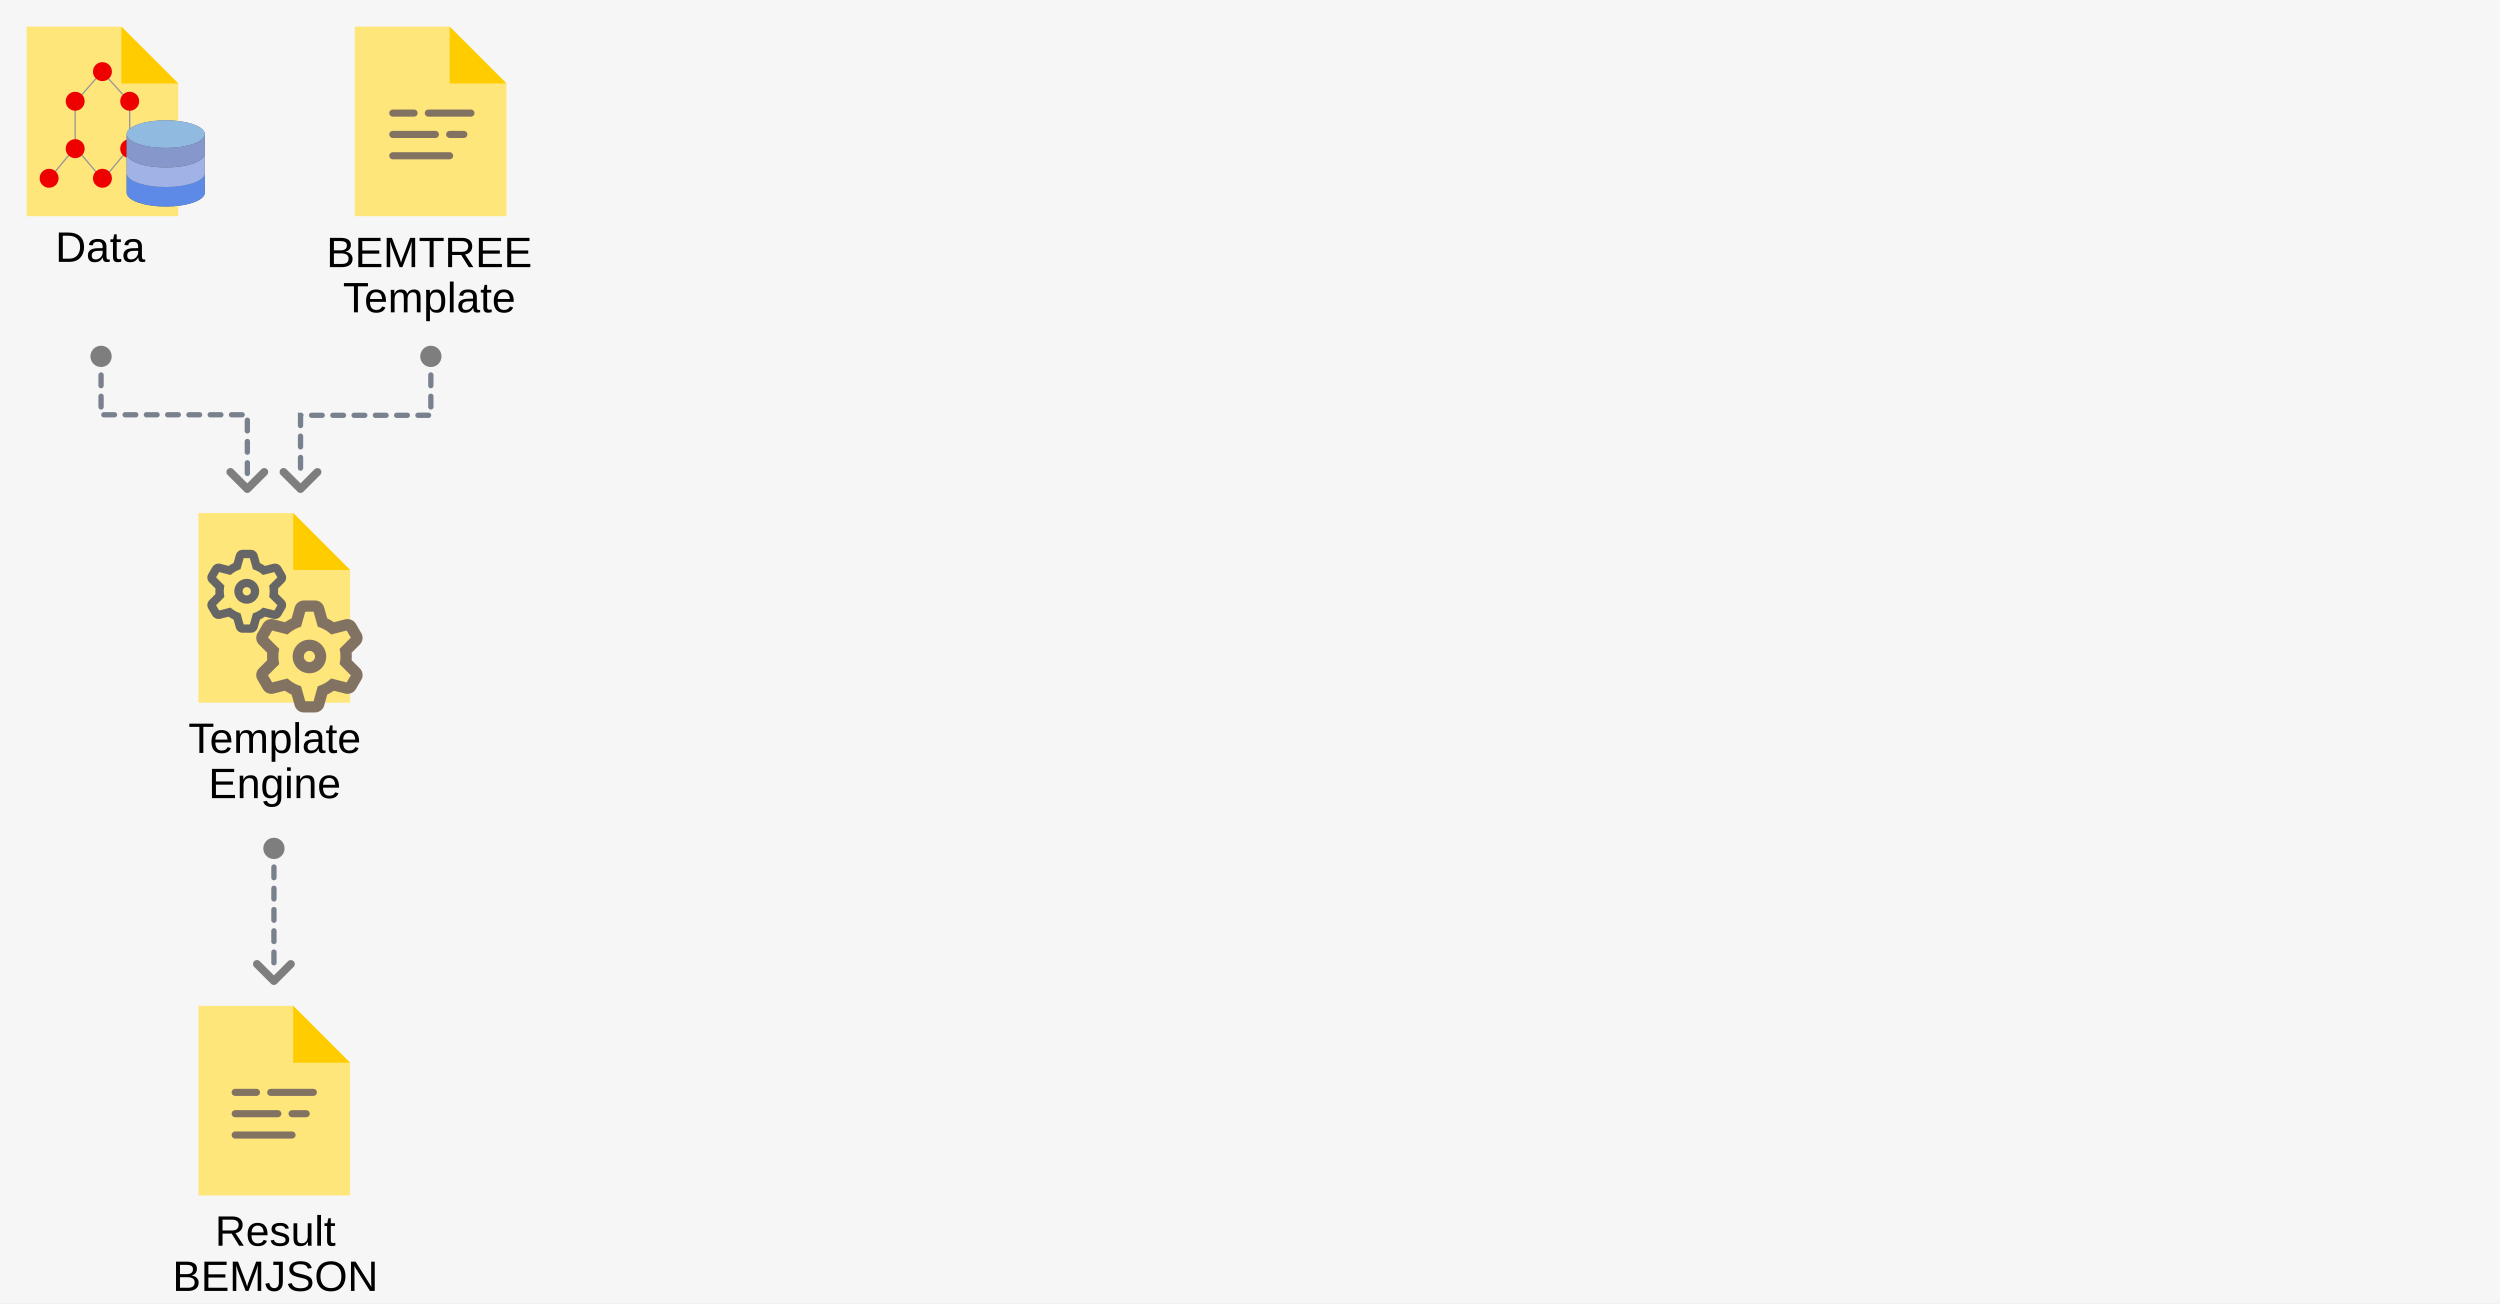
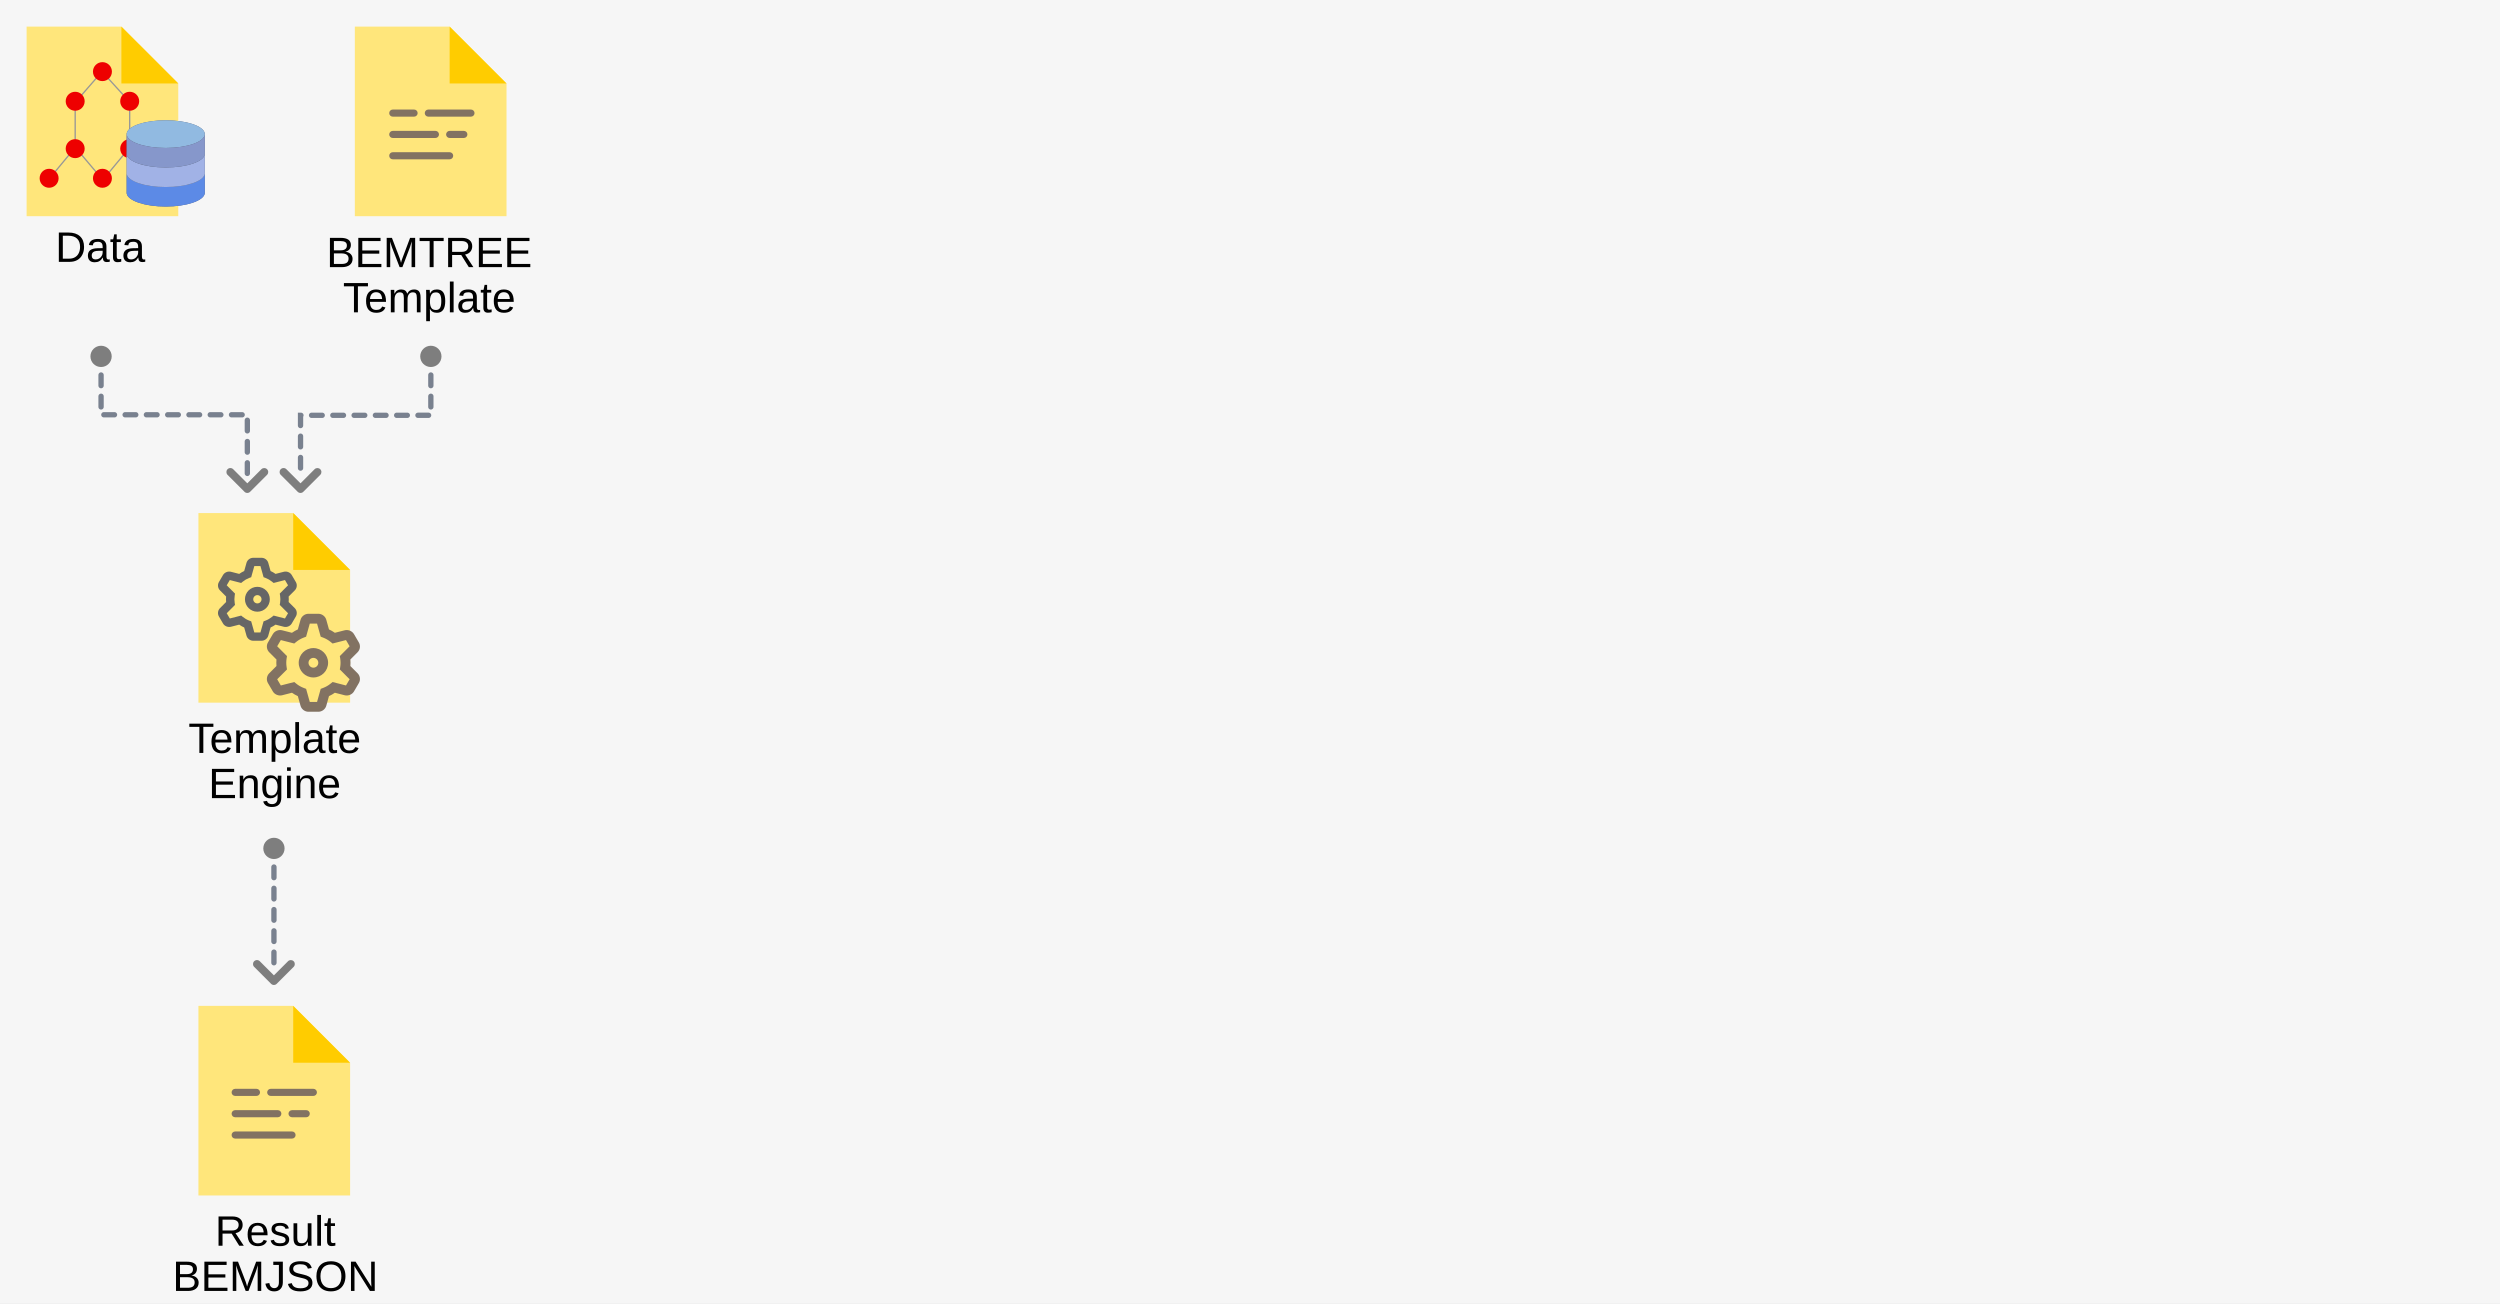
<svg xmlns="http://www.w3.org/2000/svg" width="940px" height="490px" viewBox="0 0 940 490" version="1.1">
  <defs />
  <g id="Page-1" stroke="none" stroke-width="1" fill="none" fill-rule="evenodd">
    <g id="bemtree">
      <rect id="Rectangle-231" fill="#FFFFFF" opacity="0.4" x="0" y="0" width="940" height="490" />
      <g id="Group-3" transform="translate(10, 10)">
        <g id="setings_cashe_file_icon" transform="translate(53.46973, 367.4846)">
          <polygon id="Rectangle-231" fill="#FFE67B" points="46.782 0.721 11.137 0.721 11.137 72.012 68.17 72.012 68.17 22.108" />
          <polygon id="Rectangle-232" fill="#FFCC00" points="46.782 0.721 46.782 22.108 68.17 22.108" />
          <text id="Result-BEMJSON" font-family="ArialMT, Arial" font-size="16" font-weight="normal" fill="#000000">
            <tspan x="17.392" y="90.918">Result </tspan>
            <tspan x="1.396" y="107.918">BEMJSON</tspan>
          </text>
          <path d="M23.613,41.267 C23.613,40.529 24.215,39.931 24.944,39.931 L40.996,39.931 C41.732,39.931 42.327,40.524 42.327,41.267 C42.327,42.006 41.726,42.604 40.996,42.604 L24.943,42.604 C24.589,42.604 24.25,42.463 24,42.212 C23.751,41.961 23.611,41.621 23.613,41.267 Z M45,41.267 C45,40.529 45.603,39.931 46.342,39.931 L51.677,39.931 C52.415,39.931 53.014,40.529 53.014,41.267 C53.014,42.006 52.415,42.604 51.677,42.604 L46.343,42.604 C45.987,42.606 45.646,42.466 45.394,42.215 C45.141,41.964 45,41.623 45,41.267 L45,41.267 Z M23.613,33.247 C23.613,32.509 24.211,31.911 24.946,31.911 L32.974,31.911 C33.71,31.911 34.306,32.504 34.306,33.247 C34.306,33.986 33.708,34.584 32.974,34.584 L24.946,34.584 C24.591,34.585 24.252,34.444 24.002,34.193 C23.751,33.942 23.612,33.602 23.613,33.247 Z M36.98,33.247 C36.98,32.509 37.581,31.911 38.31,31.911 L54.363,31.911 C55.098,31.911 55.694,32.504 55.694,33.247 C55.694,33.986 55.092,34.584 54.363,34.584 L38.31,34.584 C37.956,34.584 37.617,34.443 37.367,34.192 C37.117,33.941 36.978,33.601 36.98,33.247 L36.98,33.247 Z M23.613,49.287 C23.613,48.549 24.208,47.951 24.95,47.951 L46.336,47.951 C47.075,47.951 47.673,48.544 47.673,49.287 C47.673,50.026 47.078,50.624 46.336,50.624 L24.95,50.624 C24.211,50.624 23.613,50.031 23.613,49.287 Z" id="Shape" fill="#827262" fill-rule="nonzero" />
        </g>
        <g id="Group" transform="translate(93, 333) scale(-1, 1) rotate(90) translate(-93, -333) translate(65, 325)">
          <path d="M55.352,7.983 C55.352,7.587 55.194,7.207 54.913,6.928 L48.543,0.558 C47.956,-0.023 47.01,-0.021 46.425,0.561 C46.143,0.841 45.984,1.222 45.983,1.619 C45.982,2.017 46.14,2.398 46.421,2.679 L51.728,7.985 L46.421,13.292 C45.841,13.879 45.843,14.825 46.425,15.41 C47.015,16 47.959,15.997 48.543,15.413 L54.913,9.043 C55.192,8.763 55.348,8.384 55.348,7.989 L55.352,7.983 Z" id="Shape" fill="#7E7E7E" fill-rule="nonzero" />
          <path d="M11,8 L50,8" id="Shape" stroke="#79818F" stroke-width="2" stroke-linecap="round" stroke-dasharray="4,4" />
          <circle id="Oval" fill="#7E7E7E" fill-rule="nonzero" cx="4" cy="8" r="4" />
        </g>
        <g id="Group" transform="translate(57.5, 148) scale(-1, 1) rotate(90) translate(-57.5, -148) translate(29.5, 114.5)">
          <path d="M55.352,58.983 C55.352,58.587 55.194,58.207 54.913,57.928 L48.543,51.558 C47.956,50.977 47.01,50.979 46.425,51.561 C46.143,51.841 45.984,52.222 45.983,52.619 C45.982,53.017 46.14,53.398 46.421,53.679 L51.728,58.985 L46.421,64.292 C45.841,64.879 45.843,65.825 46.425,66.41 C47.015,67 47.959,66.997 48.543,66.413 L54.913,60.043 C55.192,59.763 55.348,59.384 55.348,58.989 L55.352,58.983 Z" id="Shape" fill="#7E7E7E" fill-rule="nonzero" />
          <polyline id="Shape" stroke="#79818F" stroke-width="2" stroke-linecap="round" stroke-dasharray="4,4" points="11 4 25.95 4 25.953 59 50 59" />
          <circle id="Oval" fill="#7E7E7E" fill-rule="nonzero" cx="4" cy="4" r="4" />
        </g>
        <g id="Group" transform="translate(125.5, 148) scale(-1, 1) rotate(90) translate(-125.5, -148) translate(97.5, 117.5)">
          <path d="M55.352,7.983 C55.352,7.587 55.194,7.207 54.913,6.928 L48.543,0.558 C47.956,-0.023 47.01,-0.021 46.425,0.561 C46.143,0.841 45.984,1.222 45.983,1.619 C45.982,2.017 46.14,2.398 46.421,2.679 L51.728,7.985 L46.421,13.292 C45.841,13.879 45.843,14.825 46.425,15.41 C47.015,16 47.959,15.997 48.543,15.413 L54.913,9.043 C55.192,8.763 55.348,8.384 55.348,7.989 L55.352,7.983 Z" id="Shape" fill="#7E7E7E" fill-rule="nonzero" />
          <polyline id="Shape" stroke="#79818F" stroke-width="2" stroke-linecap="round" stroke-dasharray="4,4" points="11 57 26.15 57 26.154 8 50 8" />
          <circle id="Oval" fill="#7E7E7E" fill-rule="nonzero" cx="4" cy="57" r="4" />
        </g>
        <g id="setings_cashe_file_icon" transform="translate(56.96713, 182.907)">
          <polygon id="Rectangle-231" fill="#FFE67B" points="43.285 0 7.64 0 7.64 71.29 64.672 71.29 64.672 21.387" />
          <polygon id="Rectangle-232" fill="#FFCC00" points="43.285 0 43.285 21.387 64.672 21.387" />
          <text id="Template-Engine" font-family="ArialMT, Arial" font-size="16" font-weight="normal" fill="#000000">
            <tspan x="3.859" y="90.197">Template </tspan>
            <tspan x="11.409" y="107.197">Engine</tspan>
          </text>
-           <g id="map_menu_settings" transform="translate(10.21444, 13.82261)" fill="#666666">
+           <g id="map_menu_settings" transform="translate(14.21444, 16.82261)" fill="#666666">
            <path d="M17.164,31.19 L14.026,31.19 C12.87,31.19 11.809,30.391 11.501,29.291 L10.639,26.212 C9.983,25.912 9.356,25.551 8.765,25.135 L5.62,25.94 C4.525,26.222 3.252,25.692 2.69,24.732 L1.121,22.051 C0.543,21.065 0.714,19.758 1.527,18.945 L3.839,16.627 C3.808,16.285 3.793,15.939 3.793,15.595 C3.793,15.249 3.808,14.905 3.839,14.562 L1.525,12.244 C0.714,11.43 0.543,10.123 1.122,9.136 L2.69,6.456 C3.252,5.497 4.524,4.97 5.619,5.249 L8.765,6.055 C9.356,5.638 9.983,5.278 10.639,4.977 L11.501,1.899 C11.809,0.798 12.871,0 14.026,0 L17.164,0 C18.319,0 19.38,0.798 19.689,1.899 L20.551,4.977 C21.207,5.278 21.834,5.638 22.425,6.055 L25.57,5.249 C26.666,4.969 27.938,5.497 28.499,6.457 L30.069,9.138 C30.647,10.125 30.476,11.432 29.663,12.245 L27.351,14.562 C27.381,14.905 27.397,15.249 27.397,15.595 C27.397,15.939 27.381,16.285 27.351,16.627 L29.664,18.945 C30.476,19.759 30.647,21.066 30.068,22.053 L28.499,24.733 C27.937,25.692 26.667,26.222 25.57,25.94 L22.425,25.135 C21.834,25.551 21.207,25.912 20.551,26.212 L19.689,29.291 C19.38,30.391 18.318,31.19 17.164,31.19 L17.164,31.19 L17.164,31.19 Z M14.439,28.071 L16.75,28.071 L17.919,23.897 L18.665,23.614 C19.536,23.286 20.345,22.821 21.069,22.231 L21.691,21.724 L25.968,22.82 L27.123,20.846 L24.006,17.72 L24.13,16.945 C24.2,16.503 24.236,16.049 24.236,15.595 C24.236,15.14 24.2,14.686 24.13,14.245 L24.006,13.469 L27.123,10.344 L25.968,8.37 L21.691,9.464 L21.069,8.958 C20.345,8.369 19.536,7.903 18.665,7.574 L17.919,7.293 L16.75,3.119 L14.439,3.119 L13.27,7.293 L12.524,7.574 C11.653,7.903 10.845,8.369 10.12,8.958 L9.498,9.464 L5.222,8.37 L4.066,10.344 L7.183,13.469 L7.06,14.245 C6.99,14.686 6.954,15.14 6.954,15.595 C6.954,16.049 6.99,16.503 7.06,16.945 L7.183,17.72 L4.066,20.846 L5.222,22.82 L9.498,21.724 L10.12,22.231 C10.845,22.821 11.653,23.286 12.524,23.614 L13.27,23.897 L14.439,28.071 L14.439,28.071 Z M15.595,20.273 C13.011,20.273 10.916,18.179 10.916,15.595 C10.916,13.011 13.011,10.916 15.595,10.916 C18.179,10.916 20.273,13.011 20.273,15.595 C20.273,18.179 18.179,20.273 15.595,20.273 L15.595,20.273 L15.595,20.273 Z M17.154,15.595 C17.154,14.734 16.456,14.035 15.595,14.035 C14.734,14.035 14.035,14.734 14.035,15.595 C14.035,16.456 14.734,17.154 15.595,17.154 C16.456,17.154 17.154,16.456 17.154,15.595 L17.154,15.595 Z" id="Shape" />
          </g>
-           <g id="map_menu_settings" transform="translate(29.37375, 32.87305)" fill="#827262">
-             <path d="M22.118,42.105 L17.882,42.105 C16.322,42.105 14.889,41.027 14.473,39.542 L13.309,35.386 C12.424,34.98 11.578,34.494 10.78,33.932 L6.534,35.019 C5.055,35.399 3.338,34.684 2.579,33.387 L0.46,29.768 C-0.32,28.437 -0.089,26.673 1.009,25.575 L4.129,22.446 C4.089,21.984 4.067,21.518 4.067,21.053 C4.067,20.586 4.089,20.121 4.129,19.658 L1.006,16.529 C-0.089,15.431 -0.32,13.666 0.462,12.334 L2.579,8.716 C3.338,7.421 5.054,6.709 6.533,7.086 L10.78,8.174 C11.578,7.612 12.424,7.125 13.309,6.719 L14.473,2.563 C14.889,1.078 16.323,0 17.882,0 L22.118,0 C23.678,0 25.111,1.078 25.527,2.563 L26.691,6.719 C27.576,7.125 28.422,7.612 29.22,8.174 L33.466,7.086 C34.946,6.708 36.663,7.421 37.421,8.717 L39.54,12.336 C40.32,13.668 40.089,15.433 38.991,16.531 L35.871,19.658 C35.911,20.121 35.933,20.586 35.933,21.053 C35.933,21.518 35.911,21.984 35.871,22.446 L38.994,25.576 C40.089,26.675 40.32,28.439 39.539,29.771 L37.421,33.388 C36.662,34.683 34.947,35.399 33.467,35.019 L29.22,33.932 C28.422,34.494 27.576,34.98 26.691,35.386 L25.527,39.542 C25.111,41.027 23.677,42.105 22.118,42.105 L22.118,42.105 L22.118,42.105 Z M18.44,37.895 L21.56,37.895 L23.138,32.26 L24.145,31.879 C25.321,31.436 26.412,30.807 27.391,30.012 L28.23,29.327 L34.004,30.806 L35.563,28.141 L31.355,23.922 L31.522,22.875 C31.617,22.279 31.665,21.666 31.665,21.053 C31.665,20.439 31.617,19.826 31.522,19.231 L31.355,18.183 L35.563,13.964 L34.004,11.299 L28.23,12.777 L27.391,12.093 C26.412,11.298 25.321,10.669 24.145,10.225 L23.138,9.845 L21.56,4.211 L18.44,4.211 L16.862,9.845 L15.855,10.225 C14.679,10.669 13.588,11.298 12.609,12.093 L11.77,12.777 L5.996,11.299 L4.437,13.964 L8.645,18.183 L8.478,19.231 C8.383,19.826 8.335,20.439 8.335,21.053 C8.335,21.666 8.383,22.279 8.478,22.875 L8.645,23.922 L4.437,28.141 L5.996,30.806 L11.77,29.327 L12.609,30.012 C13.588,30.807 14.679,31.436 15.855,31.879 L16.862,32.26 L18.44,37.895 L18.44,37.895 Z M20,27.368 C16.512,27.368 13.684,24.541 13.684,21.053 C13.684,17.565 16.512,14.737 20,14.737 C23.488,14.737 26.316,17.565 26.316,21.053 C26.316,24.541 23.488,27.368 20,27.368 L20,27.368 L20,27.368 Z M22.105,21.053 C22.105,19.89 21.163,18.947 20,18.947 C18.837,18.947 17.895,19.89 17.895,21.053 C17.895,22.215 18.837,23.158 20,23.158 C21.163,23.158 22.105,22.215 22.105,21.053 L22.105,21.053 Z" id="Shape" />
+           <g id="map_menu_settings" transform="translate(33.37375, 37.87305)" fill="#827262">
+             <path d="M19.353,36.842 L15.647,36.842 C14.282,36.842 13.028,35.899 12.664,34.599 L11.646,30.963 C10.871,30.608 10.13,30.182 9.432,29.69 L5.717,30.642 C4.423,30.974 2.92,30.349 2.257,29.214 L0.403,26.047 C-0.28,24.882 -0.078,23.339 0.882,22.378 L3.613,19.641 C3.578,19.236 3.559,18.828 3.559,18.421 C3.559,18.013 3.578,17.606 3.613,17.201 L0.881,14.463 C-0.078,13.502 -0.28,11.958 0.404,10.792 L2.257,7.626 C2.92,6.493 4.423,5.871 5.716,6.201 L9.432,7.152 C10.13,6.66 10.871,6.235 11.646,5.879 L12.664,2.243 C13.028,0.943 14.283,0 15.647,0 L19.353,0 C20.718,0 21.972,0.943 22.336,2.243 L23.354,5.879 C24.129,6.235 24.87,6.66 25.568,7.152 L29.283,6.201 C30.577,5.87 32.081,6.493 32.743,7.627 L34.597,10.794 C35.28,11.96 35.078,13.504 34.118,14.464 L31.387,17.201 C31.422,17.606 31.441,18.013 31.441,18.421 C31.441,18.828 31.422,19.236 31.387,19.641 L34.119,22.379 C35.078,23.34 35.28,24.884 34.596,26.049 L32.743,29.215 C32.08,30.348 30.578,30.974 29.284,30.642 L25.568,29.69 C24.87,30.182 24.129,30.608 23.354,30.963 L22.336,34.599 C21.972,35.899 20.717,36.842 19.353,36.842 L19.353,36.842 L19.353,36.842 Z M16.135,33.158 L18.865,33.158 L20.246,28.227 L21.127,27.894 C22.156,27.506 23.111,26.956 23.967,26.26 L24.702,25.661 L29.753,26.956 L31.118,24.623 L27.436,20.932 L27.582,20.015 C27.665,19.494 27.707,18.958 27.707,18.421 C27.707,17.884 27.665,17.348 27.582,16.827 L27.436,15.91 L31.118,12.219 L29.753,9.887 L24.702,11.18 L23.967,10.581 C23.111,9.886 22.156,9.336 21.127,8.947 L20.246,8.615 L18.865,3.684 L16.135,3.684 L14.754,8.615 L13.873,8.947 C12.844,9.336 11.889,9.886 11.033,10.581 L10.298,11.18 L5.247,9.887 L3.882,12.219 L7.564,15.91 L7.418,16.827 C7.335,17.348 7.293,17.884 7.293,18.421 C7.293,18.958 7.335,19.494 7.418,20.015 L7.564,20.932 L3.882,24.623 L5.247,26.956 L10.298,25.661 L11.033,26.26 C11.889,26.956 12.844,27.506 13.873,27.894 L14.754,28.227 L16.135,33.158 L16.135,33.158 Z M17.5,23.947 C14.448,23.947 11.974,21.473 11.974,18.421 C11.974,15.369 14.448,12.895 17.5,12.895 C20.552,12.895 23.026,15.369 23.026,18.421 C23.026,21.473 20.552,23.947 17.5,23.947 L17.5,23.947 L17.5,23.947 Z M19.342,18.421 C19.342,17.404 18.517,16.579 17.5,16.579 C16.483,16.579 15.658,17.404 15.658,18.421 C15.658,19.438 16.483,20.263 17.5,20.263 C18.517,20.263 19.342,19.438 19.342,18.421 L19.342,18.421 Z" id="Shape" />
          </g>
        </g>
        <g id="setings_cashe_file_icon" transform="translate(112.3984, 0)">
          <polygon id="Rectangle-231" fill="#FFE67B" points="46.668 0 11.023 0 11.023 71.29 68.056 71.29 68.056 21.387" />
          <polygon id="Rectangle-232" fill="#FFCC00" points="46.668 0 46.668 21.387 68.056 21.387" />
          <text id="BEMTREE-Template" font-family="ArialMT, Arial" font-size="16" font-weight="normal" fill="#000000">
            <tspan x="0.34" y="90.45">BEMTREE </tspan>
            <tspan x="6.551" y="107.45">Template</tspan>
          </text>
          <path d="M23.945,40.546 C23.945,39.808 24.546,39.21 25.275,39.21 L41.328,39.21 C42.063,39.21 42.659,39.803 42.659,40.546 C42.659,41.285 42.057,41.883 41.328,41.883 L25.275,41.883 C24.921,41.883 24.581,41.742 24.332,41.491 C24.082,41.24 23.943,40.9 23.945,40.546 Z M45.331,40.546 C45.331,39.808 45.934,39.21 46.674,39.21 L52.009,39.21 C52.747,39.21 53.345,39.808 53.345,40.546 C53.345,41.284 52.747,41.883 52.009,41.883 L46.675,41.883 C46.319,41.885 45.977,41.745 45.725,41.494 C45.473,41.243 45.331,40.902 45.331,40.546 L45.331,40.546 Z M23.945,32.526 C23.945,31.788 24.543,31.19 25.277,31.19 L33.305,31.19 C34.041,31.19 34.638,31.783 34.638,32.526 C34.638,33.265 34.04,33.863 33.305,33.863 L25.277,33.863 C24.923,33.863 24.583,33.722 24.333,33.472 C24.083,33.221 23.943,32.88 23.945,32.526 Z M37.311,32.526 C37.311,31.788 37.913,31.19 38.642,31.19 L54.695,31.19 C55.43,31.19 56.025,31.783 56.025,32.526 C56.025,33.265 55.424,33.863 54.695,33.863 L38.641,33.863 C38.287,33.863 37.948,33.722 37.698,33.471 C37.449,33.22 37.309,32.88 37.311,32.526 L37.311,32.526 Z M23.945,48.566 C23.945,47.828 24.539,47.23 25.281,47.23 L46.668,47.23 C47.406,47.23 48.005,47.823 48.005,48.566 C48.005,49.305 47.41,49.903 46.668,49.903 L25.281,49.903 C24.543,49.903 23.945,49.309 23.945,48.566 Z" id="Shape" fill="#827262" fill-rule="nonzero" />
        </g>
        <g id="setings_cashe_file_icon">
          <polygon id="Rectangle-231" fill="#FFE67B" points="35.645 0 0 0 0 71.29 57.032 71.29 57.032 21.387" />
          <polygon id="Rectangle-232" fill="#FFCC00" points="35.645 0 35.645 21.387 57.032 21.387" />
          <text id="Data" font-family="ArialMT, Arial" font-size="16" font-weight="normal" fill="#000000">
            <tspan x="10.81" y="88.455">Data</tspan>
          </text>
          <g id="Group" transform="translate(4.901218, 13.36696)">
            <path d="M21.833,1.782 L35.645,16.931" id="Line" stroke="#979797" stroke-width="0.5" stroke-linecap="square" />
            <path d="M33.863,13.813 L33.863,32.526" id="Line" stroke="#979797" stroke-width="0.5" stroke-linecap="square" />
            <path d="M13.367,13.813 L13.367,32.526" id="Line" stroke="#979797" stroke-width="0.5" stroke-linecap="square" />
            <path d="M13.367,15.149 L25.397,1.337" id="Line" stroke="#979797" stroke-width="0.5" stroke-linecap="square" />
            <path d="M2.673,45.002 L13.367,32.081" id="Line" stroke="#979797" stroke-width="0.5" stroke-linecap="square" />
            <path d="M23.169,45.002 L33.863,32.081" id="Line" stroke="#979797" stroke-width="0.5" stroke-linecap="square" />
            <path d="M23.615,44.111 L13.813,32.526" id="Line" stroke="#979797" stroke-width="0.5" stroke-linecap="square" />
            <circle id="Oval" fill="#EE0000" fill-rule="nonzero" cx="33.863" cy="32.526" r="3.565" />
            <circle id="Oval" fill="#EE0000" fill-rule="nonzero" cx="13.367" cy="32.526" r="3.565" />
            <circle id="Oval" fill="#EE0000" fill-rule="nonzero" cx="33.863" cy="14.704" r="3.565" />
            <circle id="Oval" fill="#EE0000" fill-rule="nonzero" cx="13.367" cy="14.704" r="3.565" />
            <circle id="Oval" fill="#EE0000" fill-rule="nonzero" cx="23.615" cy="3.565" r="3.565" />
            <circle id="Oval" fill="#EE0000" fill-rule="nonzero" cx="23.615" cy="43.665" r="3.565" />
            <circle id="Oval" fill="#EE0000" fill-rule="nonzero" cx="3.565" cy="43.665" r="3.565" />
          </g>
          <g id="Group" transform="translate(37.31862, 35.21983)" fill-rule="nonzero">
            <path d="M29.661,4.898 C29.213,2.166 22.819,0 14.994,0 C7.17,0 0.776,2.166 0.328,4.898 L0.301,4.898 L0.301,27.551 L0.328,27.551 C0.776,30.282 7.17,32.449 14.994,32.449 C22.819,32.449 29.213,30.282 29.661,27.551 L29.688,27.551 L29.688,4.898 L29.661,4.898 Z" id="Shape" fill="#545E73" />
            <g transform="translate(0, 19.59184)" id="Shape" fill="#5C8AE6">
              <path d="M14.994,5.51 C6.879,5.51 0.301,3.18 0.301,0.306 L0.301,7.959 L0.328,7.959 C0.776,10.69 7.17,12.857 14.994,12.857 C22.819,12.857 29.213,10.69 29.661,7.959 L29.688,7.959 L29.688,0.306 C29.688,3.18 23.11,5.51 14.994,5.51 Z M0.301,0 L0.301,0.306 C0.301,0.203 0.312,0.102 0.328,0 L0.301,0 Z M29.661,0 C29.677,0.102 29.688,0.203 29.688,0.306 L29.688,0 L29.661,0 Z" />
            </g>
            <g transform="translate(0, 12.2449)" id="Shape" fill="#A1B2E6">
              <path d="M14.994,5.51 C6.879,5.51 0.301,3.18 0.301,0.306 L0.301,7.959 L0.328,7.959 C0.776,10.69 7.17,12.857 14.994,12.857 C22.819,12.857 29.213,10.69 29.661,7.959 L29.688,7.959 L29.688,0.306 C29.688,3.18 23.11,5.51 14.994,5.51 Z M0.301,0 L0.301,0.306 C0.301,0.203 0.312,0.102 0.328,0 L0.301,0 Z M29.661,0 C29.677,0.102 29.688,0.203 29.688,0.306 L29.688,0 L29.661,0 Z" />
            </g>
            <ellipse id="Oval" fill="#91BAE1" cx="14.994" cy="5.204" rx="14.694" ry="5.204" />
            <g transform="translate(0, 4.897959)" id="Shape" fill="#8697CB">
              <path d="M14.994,5.51 C6.879,5.51 0.301,3.18 0.301,0.306 L0.301,7.959 L0.328,7.959 C0.776,10.69 7.17,12.857 14.994,12.857 C22.819,12.857 29.213,10.69 29.661,7.959 L29.688,7.959 L29.688,0.306 C29.688,3.18 23.11,5.51 14.994,5.51 Z M0.301,0 L0.301,0.306 C0.301,0.203 0.312,0.102 0.328,0 L0.301,0 Z M29.661,0 C29.677,0.102 29.688,0.203 29.688,0.306 L29.688,0 L29.661,0 Z" />
            </g>
          </g>
        </g>
      </g>
    </g>
  </g>
</svg>
